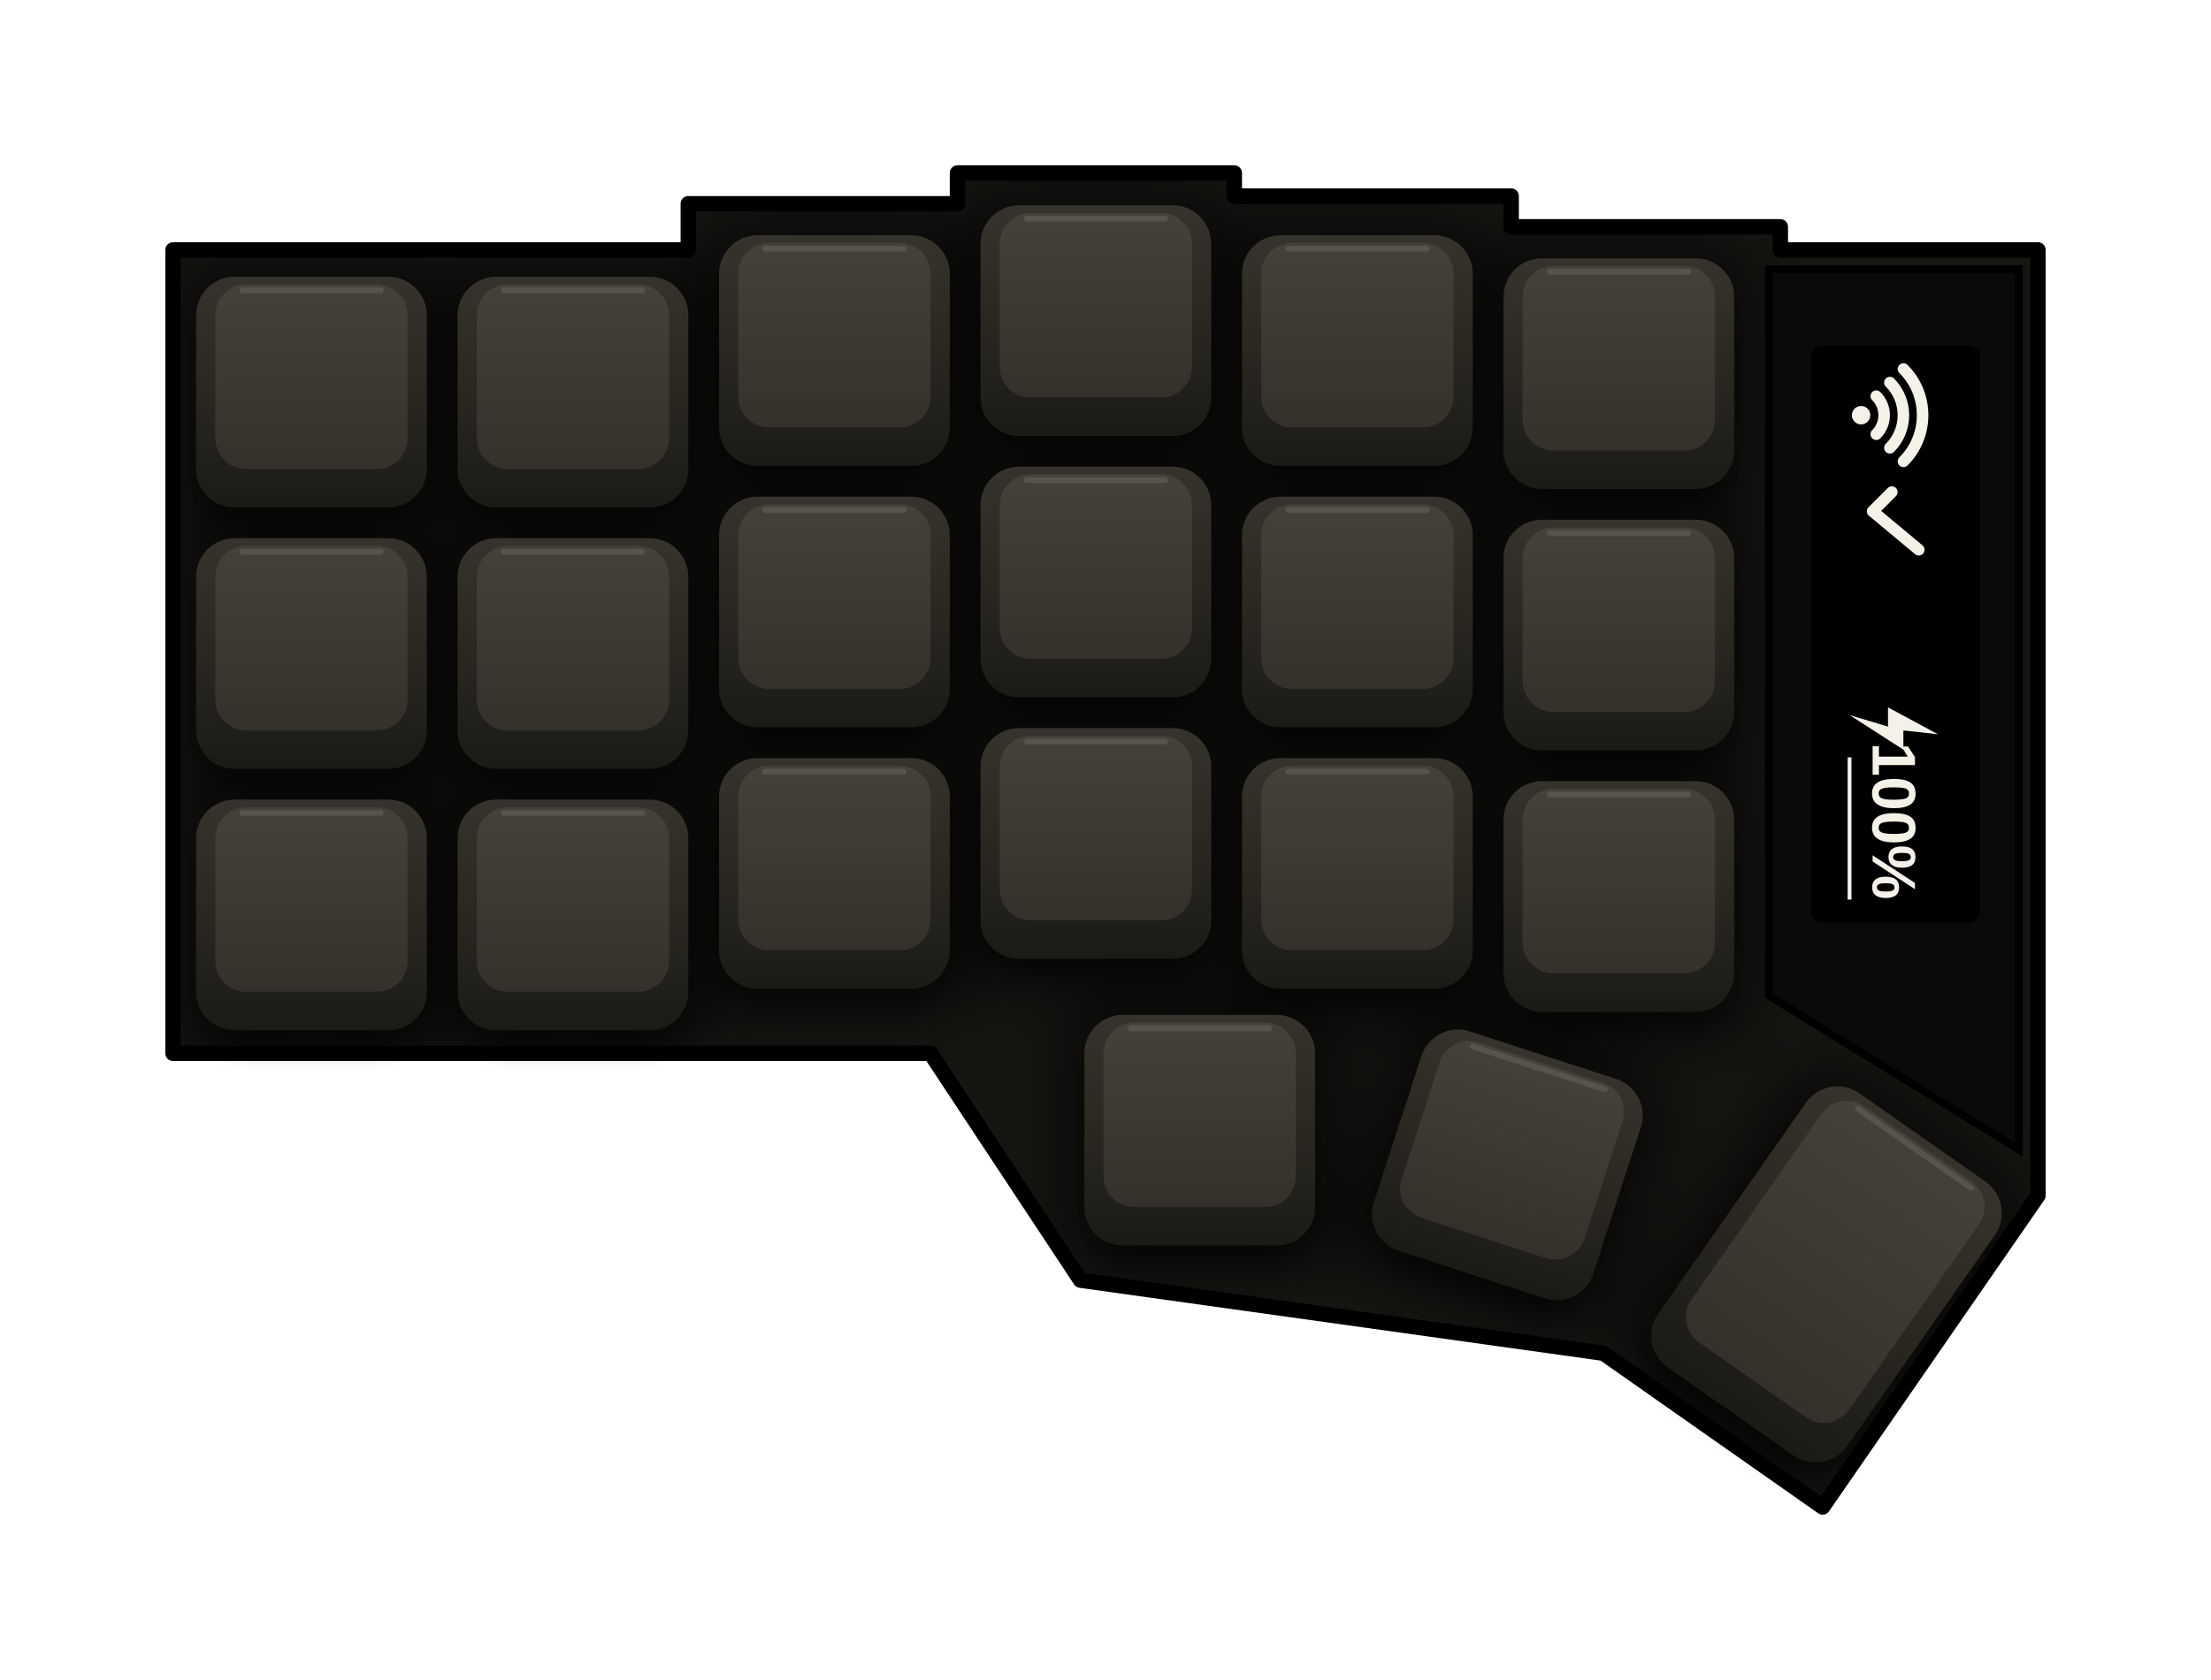
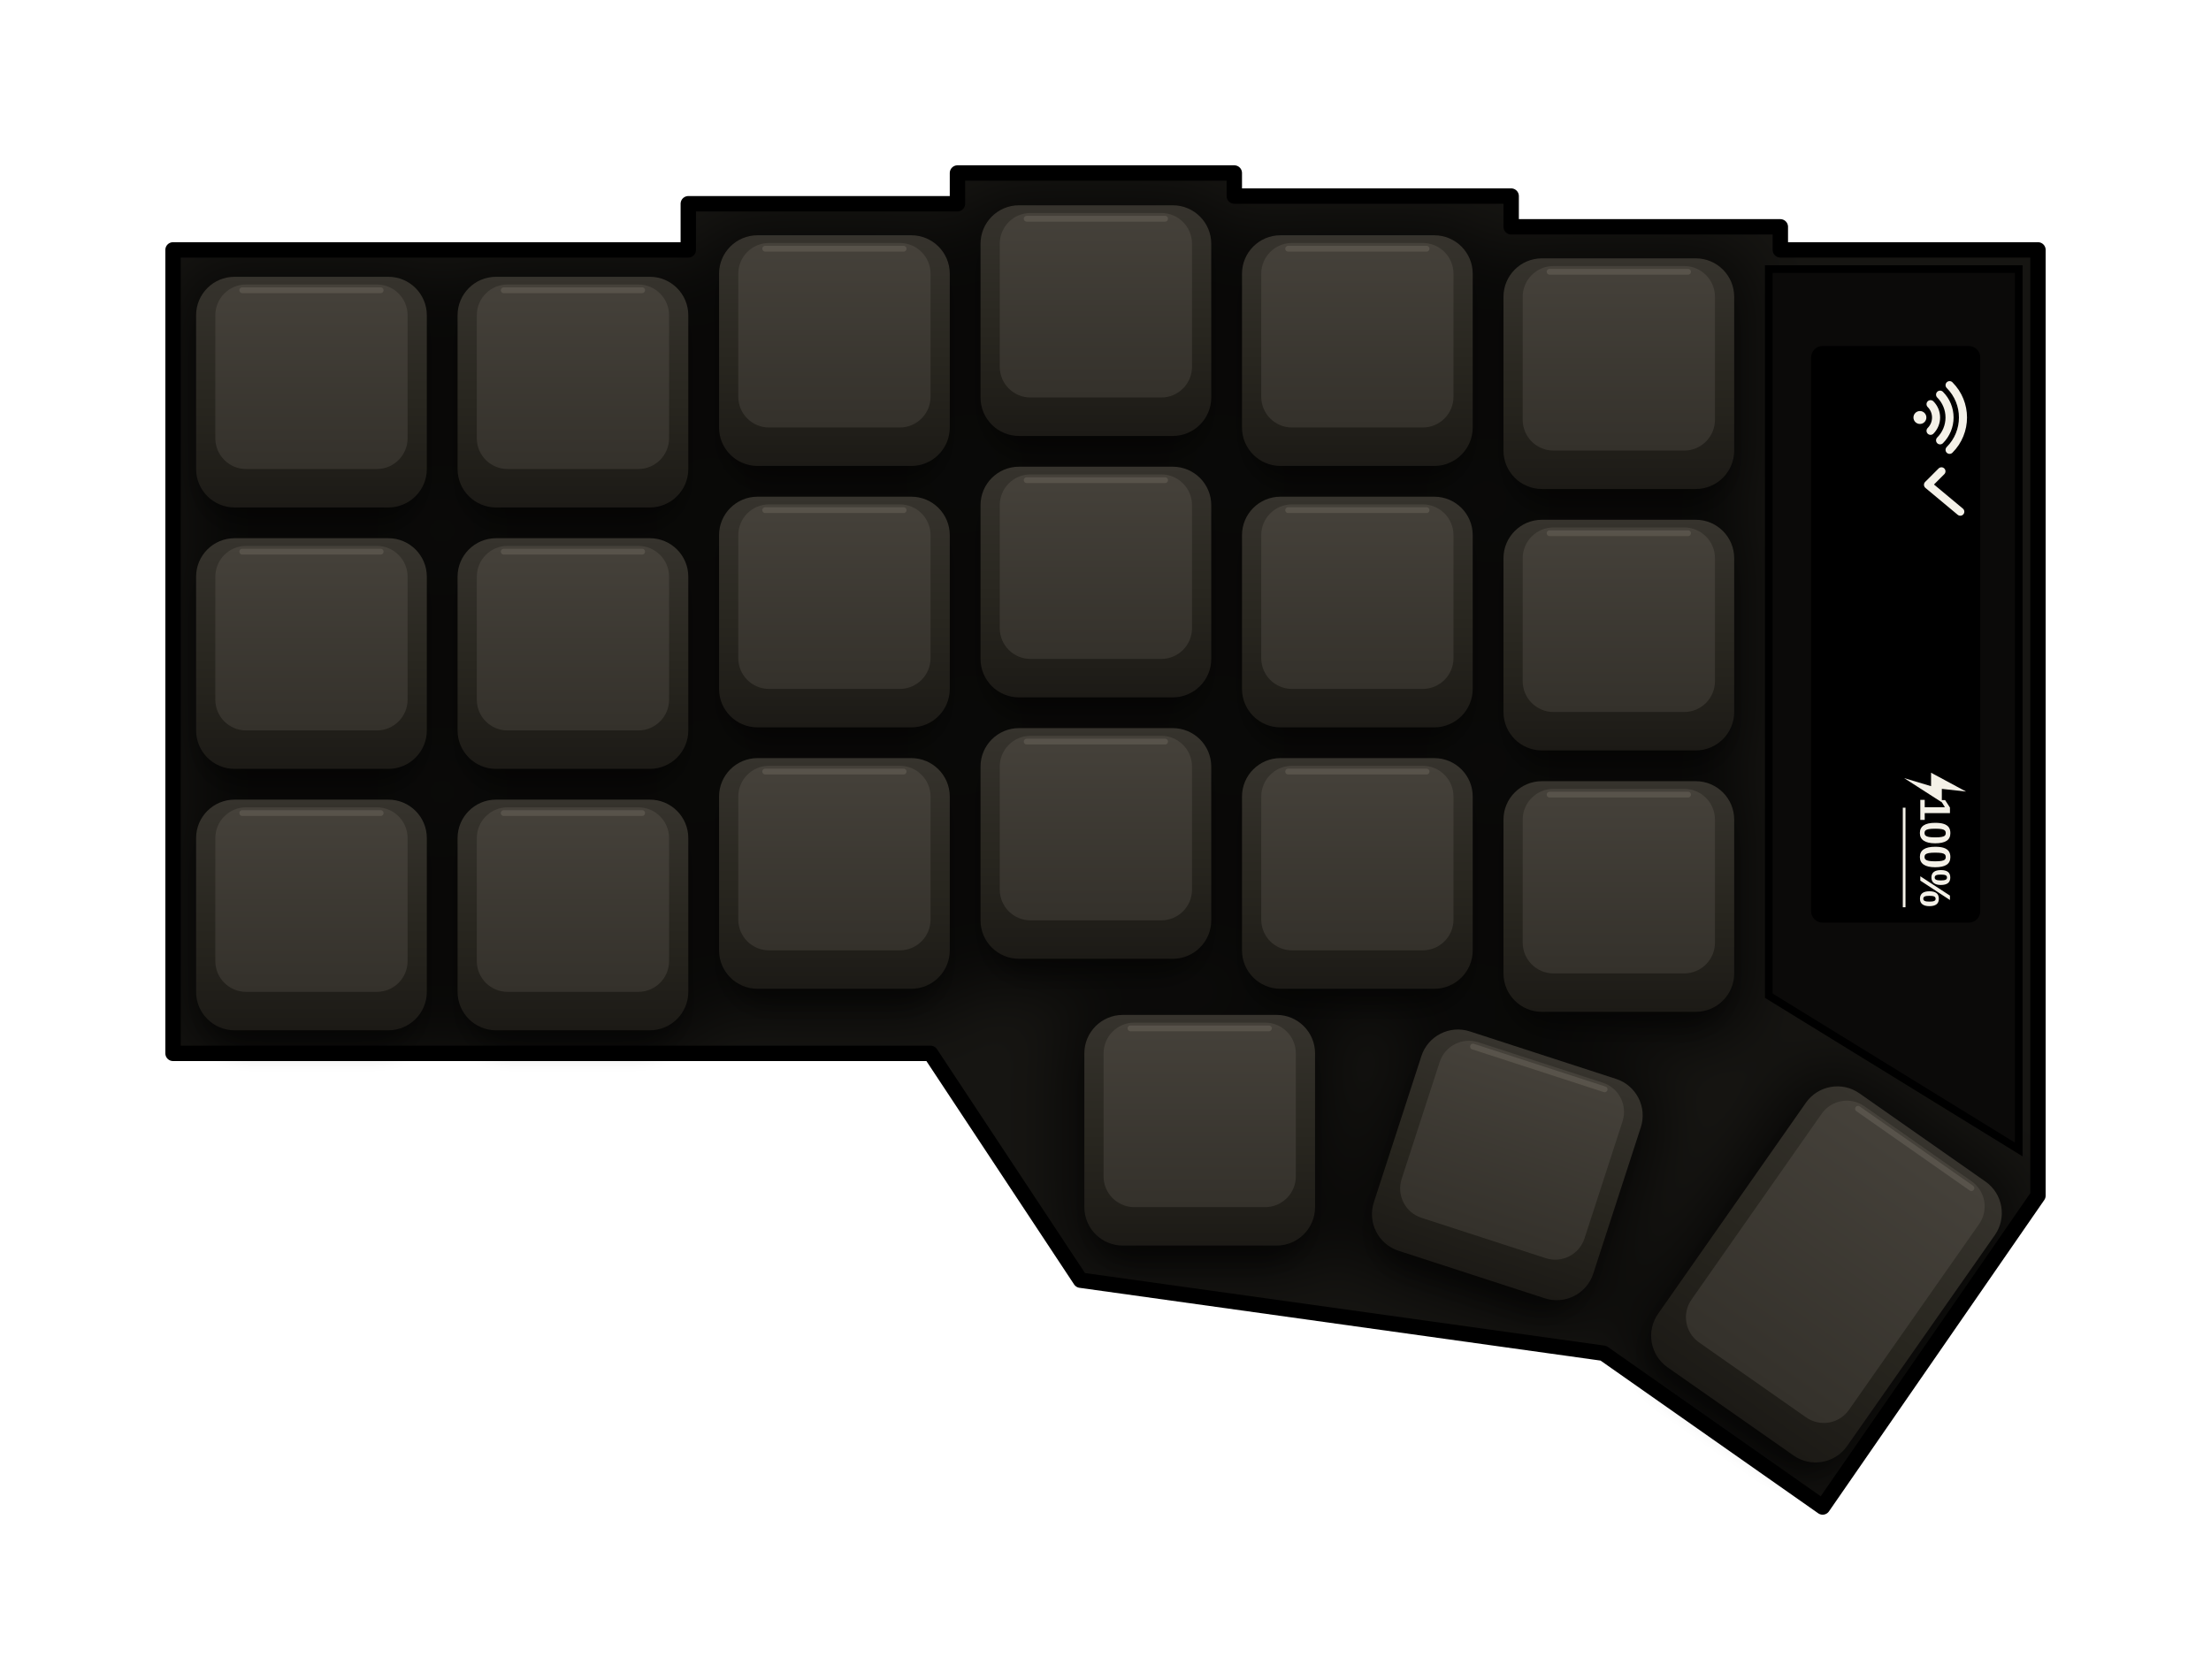
<svg xmlns="http://www.w3.org/2000/svg" viewBox="0 0 575 437" width="575" height="437">
  <defs>
    <linearGradient id="falda" x1="0" y1="0" x2="0" y2="1">
      <stop offset="0" stop-color="#36332d" />
      <stop offset="0.55" stop-color="#28261f" />
      <stop offset="1" stop-color="#1c1a16" />
    </linearGradient>
    <linearGradient id="cara" x1="0" y1="0" x2="0" y2="1">
      <stop offset="0" stop-color="#45413a" />
      <stop offset="1" stop-color="#34312b" />
    </linearGradient>
    <filter id="luz" x="-20%" y="-20%" width="140%" height="140%">
      <feGaussianBlur stdDeviation="8" />
    </filter>
    <filter id="sombra" x="-10%" y="-10%" width="120%" height="120%">
      <feGaussianBlur stdDeviation="3" />
    </filter>
    <clipPath id="dentro-placa">
      <polygon points="198,93 270,93 270,99 342,99 342,107 412,107 412,113 479,113 479,359 423,440 366,400 230,381 191,322 -6,322 -6,113 128,113 128,101 198,101" />
    </clipPath>
    <filter id="brillo" x="-60%" y="-60%" width="220%" height="220%">
      <feGaussianBlur stdDeviation="10" />
    </filter>
  </defs>
  <g transform="translate(51 -48)">
    <polygon points="198,93 270,93 270,99 342,99 342,107 412,107 412,113 479,113 479,359 423,440 366,400 230,381 191,322 -6,322 -6,113 128,113 128,101 198,101" fill="#161512" />
    <g clip-path="url(#dentro-placa)">
      <g opacity="0.6" filter="url(#luz)">
        <rect x="334" y="111.2" width="72" height="72" rx="14">
          <animate attributeName="fill" values="#e61919;#e6e619;#19e619;#19e6e6;#1919e6;#e619e6;#e61919" dur="6s" begin="-1.35s" repeatCount="indefinite" />
        </rect>
        <rect x="266" y="105.2" width="72" height="72" rx="14">
          <animate attributeName="fill" values="#e61919;#e6e619;#19e619;#19e6e6;#1919e6;#e619e6;#e61919" dur="6s" begin="-2.19s" repeatCount="indefinite" />
        </rect>
        <rect x="198" y="97.4" width="72" height="72" rx="14">
          <animate attributeName="fill" values="#e61919;#e6e619;#19e619;#19e6e6;#1919e6;#e619e6;#e61919" dur="6s" begin="-3.03s" repeatCount="indefinite" />
        </rect>
        <rect x="130" y="105.2" width="72" height="72" rx="14">
          <animate attributeName="fill" values="#e61919;#e6e619;#19e619;#19e6e6;#1919e6;#e619e6;#e61919" dur="6s" begin="-3.87s" repeatCount="indefinite" />
        </rect>
        <rect x="62" y="116" width="72" height="72" rx="14">
          <animate attributeName="fill" values="#e61919;#e6e619;#19e619;#19e6e6;#1919e6;#e619e6;#e61919" dur="6s" begin="-4.71s" repeatCount="indefinite" />
        </rect>
        <rect x="-6" y="116" width="72" height="72" rx="14">
          <animate attributeName="fill" values="#e61919;#e6e619;#19e619;#19e6e6;#1919e6;#e619e6;#e61919" dur="6s" begin="-5.55s" repeatCount="indefinite" />
        </rect>
        <rect x="334" y="179.2" width="72" height="72" rx="14">
          <animate attributeName="fill" values="#e61919;#e6e619;#19e619;#19e6e6;#1919e6;#e619e6;#e61919" dur="6s" begin="-1.35s" repeatCount="indefinite" />
        </rect>
        <rect x="266" y="173.2" width="72" height="72" rx="14">
          <animate attributeName="fill" values="#e61919;#e6e619;#19e619;#19e6e6;#1919e6;#e619e6;#e61919" dur="6s" begin="-2.19s" repeatCount="indefinite" />
        </rect>
        <rect x="198" y="165.4" width="72" height="72" rx="14">
          <animate attributeName="fill" values="#e61919;#e6e619;#19e619;#19e6e6;#1919e6;#e619e6;#e61919" dur="6s" begin="-3.03s" repeatCount="indefinite" />
        </rect>
        <rect x="130" y="173.2" width="72" height="72" rx="14">
          <animate attributeName="fill" values="#e61919;#e6e619;#19e619;#19e6e6;#1919e6;#e619e6;#e61919" dur="6s" begin="-3.87s" repeatCount="indefinite" />
        </rect>
        <rect x="62" y="184" width="72" height="72" rx="14">
          <animate attributeName="fill" values="#e61919;#e6e619;#19e619;#19e6e6;#1919e6;#e619e6;#e61919" dur="6s" begin="-4.71s" repeatCount="indefinite" />
        </rect>
        <rect x="-6" y="184" width="72" height="72" rx="14">
          <animate attributeName="fill" values="#e61919;#e6e619;#19e619;#19e6e6;#1919e6;#e619e6;#e61919" dur="6s" begin="-5.55s" repeatCount="indefinite" />
        </rect>
        <rect x="334" y="247.2" width="72" height="72" rx="14">
          <animate attributeName="fill" values="#e61919;#e6e619;#19e619;#19e6e6;#1919e6;#e619e6;#e61919" dur="6s" begin="-1.35s" repeatCount="indefinite" />
        </rect>
        <rect x="266" y="241.2" width="72" height="72" rx="14">
          <animate attributeName="fill" values="#e61919;#e6e619;#19e619;#19e6e6;#1919e6;#e619e6;#e61919" dur="6s" begin="-2.19s" repeatCount="indefinite" />
        </rect>
        <rect x="198" y="233.4" width="72" height="72" rx="14">
          <animate attributeName="fill" values="#e61919;#e6e619;#19e619;#19e6e6;#1919e6;#e619e6;#e61919" dur="6s" begin="-3.03s" repeatCount="indefinite" />
        </rect>
        <rect x="130" y="241.2" width="72" height="72" rx="14">
          <animate attributeName="fill" values="#e61919;#e6e619;#19e619;#19e6e6;#1919e6;#e619e6;#e61919" dur="6s" begin="-3.87s" repeatCount="indefinite" />
        </rect>
        <rect x="62" y="252" width="72" height="72" rx="14">
          <animate attributeName="fill" values="#e61919;#e6e619;#19e619;#19e6e6;#1919e6;#e619e6;#e61919" dur="6s" begin="-4.71s" repeatCount="indefinite" />
        </rect>
        <rect x="-6" y="252" width="72" height="72" rx="14">
          <animate attributeName="fill" values="#e61919;#e6e619;#19e619;#19e6e6;#1919e6;#e619e6;#e61919" dur="6s" begin="-5.55s" repeatCount="indefinite" />
        </rect>
        <g transform="rotate(35.00 424 379.5)">
          <rect x="388" y="332" width="72" height="99" rx="14">
            <animate attributeName="fill" values="#e61919;#e6e619;#19e619;#19e6e6;#1919e6;#e619e6;#e61919" dur="6s" begin="-0.68s" repeatCount="indefinite" />
          </rect>
        </g>
        <g transform="rotate(18.00 341 351)">
          <rect x="305" y="317" width="72" height="72" rx="14">
            <animate attributeName="fill" values="#e61919;#e6e619;#19e619;#19e6e6;#1919e6;#e619e6;#e61919" dur="6s" begin="-1.71s" repeatCount="indefinite" />
          </rect>
        </g>
        <rect x="225" y="308" width="72" height="72" rx="14">
          <animate attributeName="fill" values="#e61919;#e6e619;#19e619;#19e6e6;#1919e6;#e619e6;#e61919" dur="6s" begin="-2.70s" repeatCount="indefinite" />
        </rect>
      </g>
    </g>
    <polygon points="198,93 270,93 270,99 342,99 342,107 412,107 412,113 479,113 479,359 423,440 366,400 230,381 191,322 -6,322 -6,113 128,113 128,101 198,101" fill="none" stroke="#000" stroke-width="4" stroke-linejoin="round" />
    <g fill="#000" opacity="0.45" filter="url(#sombra)">
      <rect x="342" y="121.2" width="56" height="58" rx="11" />
      <rect x="274" y="115.2" width="56" height="58" rx="11" />
      <rect x="206" y="107.4" width="56" height="58" rx="11" />
      <rect x="138" y="115.2" width="56" height="58" rx="11" />
      <rect x="70" y="126" width="56" height="58" rx="11" />
      <rect x="2" y="126" width="56" height="58" rx="11" />
      <rect x="342" y="189.2" width="56" height="58" rx="11" />
      <rect x="274" y="183.2" width="56" height="58" rx="11" />
      <rect x="206" y="175.4" width="56" height="58" rx="11" />
      <rect x="138" y="183.2" width="56" height="58" rx="11" />
      <rect x="70" y="194" width="56" height="58" rx="11" />
      <rect x="2" y="194" width="56" height="58" rx="11" />
      <rect x="342" y="257.2" width="56" height="58" rx="11" />
      <rect x="274" y="251.2" width="56" height="58" rx="11" />
      <rect x="206" y="243.4" width="56" height="58" rx="11" />
      <rect x="138" y="251.2" width="56" height="58" rx="11" />
      <rect x="70" y="262" width="56" height="58" rx="11" />
      <rect x="2" y="262" width="56" height="58" rx="11" />
      <g transform="rotate(35.00 424 379.5)">
        <rect x="396" y="342" width="56" height="85" rx="11" />
      </g>
      <g transform="rotate(18.00 341 351)">
        <rect x="313" y="327" width="56" height="58" rx="11" />
      </g>
      <rect x="233" y="318" width="56" height="58" rx="11" />
    </g>
    <rect x="340" y="115.2" width="60" height="60" rx="10" fill="url(#falda)" />
    <rect x="345" y="117.2" width="50" height="48" rx="8" fill="url(#cara)" />
    <path d="M352 118.7 H388" stroke="#6b665b" stroke-width="1.5" stroke-linecap="round" opacity="0.5" />
    <rect x="272" y="109.2" width="60" height="60" rx="10" fill="url(#falda)" />
    <rect x="277" y="111.2" width="50" height="48" rx="8" fill="url(#cara)" />
    <path d="M284 112.7 H320" stroke="#6b665b" stroke-width="1.5" stroke-linecap="round" opacity="0.5" />
    <rect x="204" y="101.4" width="60" height="60" rx="10" fill="url(#falda)" />
    <rect x="209" y="103.4" width="50" height="48" rx="8" fill="url(#cara)" />
    <path d="M216 104.9 H252" stroke="#6b665b" stroke-width="1.5" stroke-linecap="round" opacity="0.5" />
    <rect x="136" y="109.2" width="60" height="60" rx="10" fill="url(#falda)" />
    <rect x="141" y="111.2" width="50" height="48" rx="8" fill="url(#cara)" />
    <path d="M148 112.7 H184" stroke="#6b665b" stroke-width="1.5" stroke-linecap="round" opacity="0.5" />
    <rect x="68" y="120" width="60" height="60" rx="10" fill="url(#falda)" />
    <rect x="73" y="122" width="50" height="48" rx="8" fill="url(#cara)" />
    <path d="M80 123.5 H116" stroke="#6b665b" stroke-width="1.5" stroke-linecap="round" opacity="0.5" />
    <rect x="0" y="120" width="60" height="60" rx="10" fill="url(#falda)" />
    <rect x="5" y="122" width="50" height="48" rx="8" fill="url(#cara)" />
    <path d="M12 123.5 H48" stroke="#6b665b" stroke-width="1.5" stroke-linecap="round" opacity="0.5" />
    <rect x="340" y="183.2" width="60" height="60" rx="10" fill="url(#falda)" />
    <rect x="345" y="185.2" width="50" height="48" rx="8" fill="url(#cara)" />
    <path d="M352 186.7 H388" stroke="#6b665b" stroke-width="1.5" stroke-linecap="round" opacity="0.5" />
    <rect x="272" y="177.2" width="60" height="60" rx="10" fill="url(#falda)" />
    <rect x="277" y="179.2" width="50" height="48" rx="8" fill="url(#cara)" />
    <path d="M284 180.7 H320" stroke="#6b665b" stroke-width="1.5" stroke-linecap="round" opacity="0.5" />
    <rect x="204" y="169.4" width="60" height="60" rx="10" fill="url(#falda)" />
    <rect x="209" y="171.4" width="50" height="48" rx="8" fill="url(#cara)" />
    <path d="M216 172.9 H252" stroke="#6b665b" stroke-width="1.5" stroke-linecap="round" opacity="0.5" />
    <rect x="136" y="177.2" width="60" height="60" rx="10" fill="url(#falda)" />
    <rect x="141" y="179.2" width="50" height="48" rx="8" fill="url(#cara)" />
    <path d="M148 180.7 H184" stroke="#6b665b" stroke-width="1.5" stroke-linecap="round" opacity="0.5" />
    <rect x="68" y="188" width="60" height="60" rx="10" fill="url(#falda)" />
    <rect x="73" y="190" width="50" height="48" rx="8" fill="url(#cara)" />
    <path d="M80 191.5 H116" stroke="#6b665b" stroke-width="1.5" stroke-linecap="round" opacity="0.5" />
    <rect x="0" y="188" width="60" height="60" rx="10" fill="url(#falda)" />
    <rect x="5" y="190" width="50" height="48" rx="8" fill="url(#cara)" />
    <path d="M12 191.5 H48" stroke="#6b665b" stroke-width="1.5" stroke-linecap="round" opacity="0.5" />
    <rect x="340" y="251.2" width="60" height="60" rx="10" fill="url(#falda)" />
    <rect x="345" y="253.2" width="50" height="48" rx="8" fill="url(#cara)" />
    <path d="M352 254.7 H388" stroke="#6b665b" stroke-width="1.5" stroke-linecap="round" opacity="0.5" />
    <rect x="272" y="245.2" width="60" height="60" rx="10" fill="url(#falda)" />
    <rect x="277" y="247.2" width="50" height="48" rx="8" fill="url(#cara)" />
    <path d="M284 248.7 H320" stroke="#6b665b" stroke-width="1.5" stroke-linecap="round" opacity="0.5" />
    <rect x="204" y="237.4" width="60" height="60" rx="10" fill="url(#falda)" />
    <rect x="209" y="239.4" width="50" height="48" rx="8" fill="url(#cara)" />
    <path d="M216 240.9 H252" stroke="#6b665b" stroke-width="1.5" stroke-linecap="round" opacity="0.5" />
    <rect x="136" y="245.2" width="60" height="60" rx="10" fill="url(#falda)" />
    <rect x="141" y="247.2" width="50" height="48" rx="8" fill="url(#cara)" />
    <path d="M148 248.7 H184" stroke="#6b665b" stroke-width="1.5" stroke-linecap="round" opacity="0.5" />
    <rect x="68" y="256" width="60" height="60" rx="10" fill="url(#falda)" />
    <rect x="73" y="258" width="50" height="48" rx="8" fill="url(#cara)" />
    <path d="M80 259.5 H116" stroke="#6b665b" stroke-width="1.5" stroke-linecap="round" opacity="0.5" />
    <rect x="0" y="256" width="60" height="60" rx="10" fill="url(#falda)" />
    <rect x="5" y="258" width="50" height="48" rx="8" fill="url(#cara)" />
    <path d="M12 259.5 H48" stroke="#6b665b" stroke-width="1.5" stroke-linecap="round" opacity="0.5" />
    <g transform="rotate(35.00 424 379.5)">
      <rect x="394" y="336" width="60" height="87" rx="10" fill="url(#falda)" />
      <rect x="399" y="338" width="50" height="75" rx="8" fill="url(#cara)" />
      <path d="M406 339.5 H442" stroke="#6b665b" stroke-width="1.5" stroke-linecap="round" opacity="0.5" />
    </g>
    <g transform="rotate(18.00 341 351)">
      <rect x="311" y="321" width="60" height="60" rx="10" fill="url(#falda)" />
      <rect x="316" y="323" width="50" height="48" rx="8" fill="url(#cara)" />
      <path d="M323 324.5 H359" stroke="#6b665b" stroke-width="1.5" stroke-linecap="round" opacity="0.5" />
    </g>
    <rect x="231" y="312" width="60" height="60" rx="10" fill="url(#falda)" />
    <rect x="236" y="314" width="50" height="48" rx="8" fill="url(#cara)" />
    <path d="M243 315.5 H279" stroke="#6b665b" stroke-width="1.5" stroke-linecap="round" opacity="0.5" />
    <polygon points="409,118 474,118 474,347 409,307" fill="#0b0a09" stroke="#000" stroke-width="2" />
    <g transform="matrix(0 1 -1 0 464 138)">
      <rect x="0" y="0" width="150" height="44" rx="3" fill="#000" />
-       <circle cx="18" cy="31" r="2.4" fill="#f4f1e8" />
-       <path d="M13.05 27.05 A7 7 0 0 1 22.95 27.05" fill="none" stroke="#f4f1e8" stroke-width="3" stroke-linecap="round" />
-       <path d="M9.51 23.51 A12 12 0 0 1 26.49 23.51" fill="none" stroke="#f4f1e8" stroke-width="3" stroke-linecap="round" />
-       <path d="M5.98 19.98 A17 17 0 0 1 30.02 19.98" fill="none" stroke="#f4f1e8" stroke-width="3" stroke-linecap="round" />
-       <path d="M38 23 L43 28 L53 16" fill="none" stroke="#f4f1e8" stroke-width="3" stroke-linecap="round" stroke-linejoin="round" />
-       <path d="M101 11 L94 24 H99 L96 34 L105 20 H100 Z" fill="#f4f1e8" />
-       <text x="144" y="28" text-anchor="end" font-family="Montserrat, Arial, Helvetica, sans-serif" font-weight="bold" font-size="16" fill="#f4f1e8">100%</text>
-       <line x1="107" y1="34" x2="144" y2="34" stroke="#f4f1e8" stroke-width="1" />
+       <g transform="translate(6 -6) scale(0.7)">
+         <circle cx="18" cy="31" r="2.4" fill="#f4f1e8" />
+         <path d="M13.05 27.05 A7 7 0 0 1 22.95 27.05" fill="none" stroke="#f4f1e8" stroke-width="3" stroke-linecap="round" />
+         <path d="M9.51 23.51 A12 12 0 0 1 26.49 23.51" fill="none" stroke="#f4f1e8" stroke-width="3" stroke-linecap="round" />
+         <path d="M5.98 19.98 A17 17 0 0 1 30.02 19.98" fill="none" stroke="#f4f1e8" stroke-width="3" stroke-linecap="round" />
+         <path d="M38 23 L43 28 L53 16" fill="none" stroke="#f4f1e8" stroke-width="3" stroke-linecap="round" stroke-linejoin="round" />
+       </g>
+       <g transform="translate(45.2 -4) scale(0.7)">
+         <path d="M101 11 L94 24 H99 L96 34 L105 20 H100 Z" fill="#f4f1e8" />
+         <text x="144" y="28" text-anchor="end" font-family="Montserrat, Arial, Helvetica, sans-serif" font-weight="bold" font-size="16" fill="#f4f1e8">100%</text>
+         <line x1="107" y1="34" x2="144" y2="34" stroke="#f4f1e8" stroke-width="1" />
+       </g>
    </g>
  </g>
</svg>
